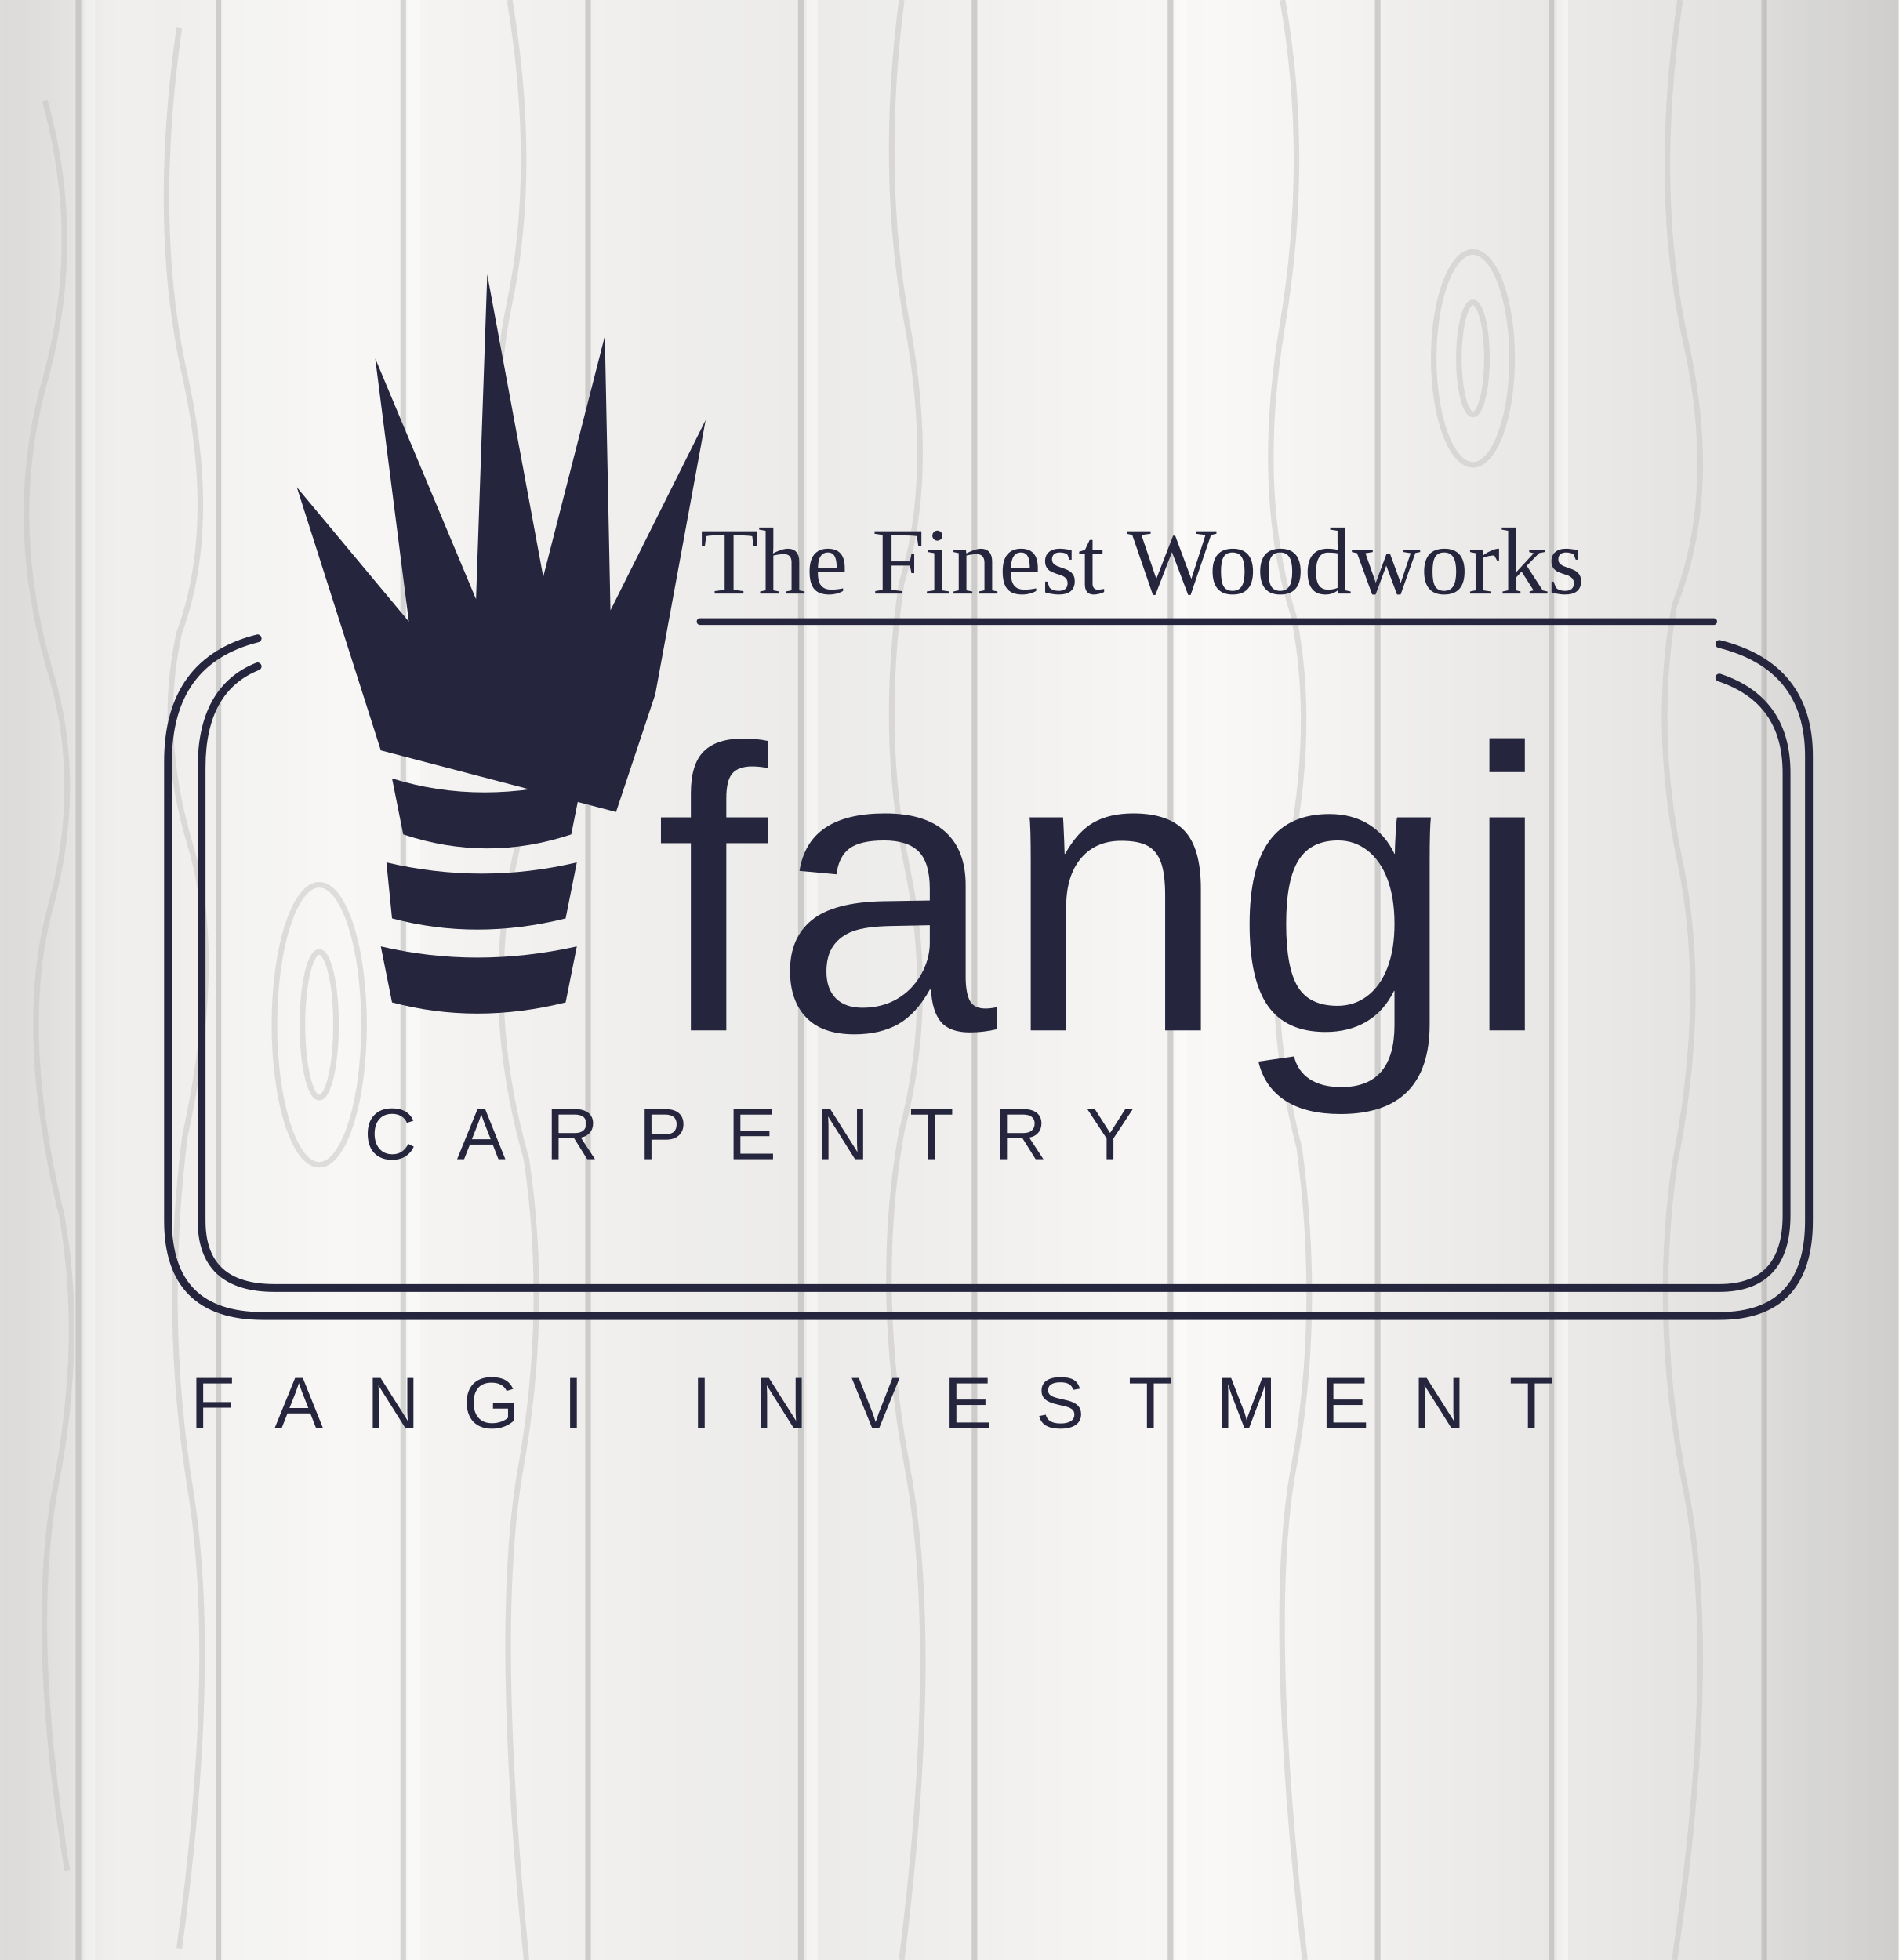
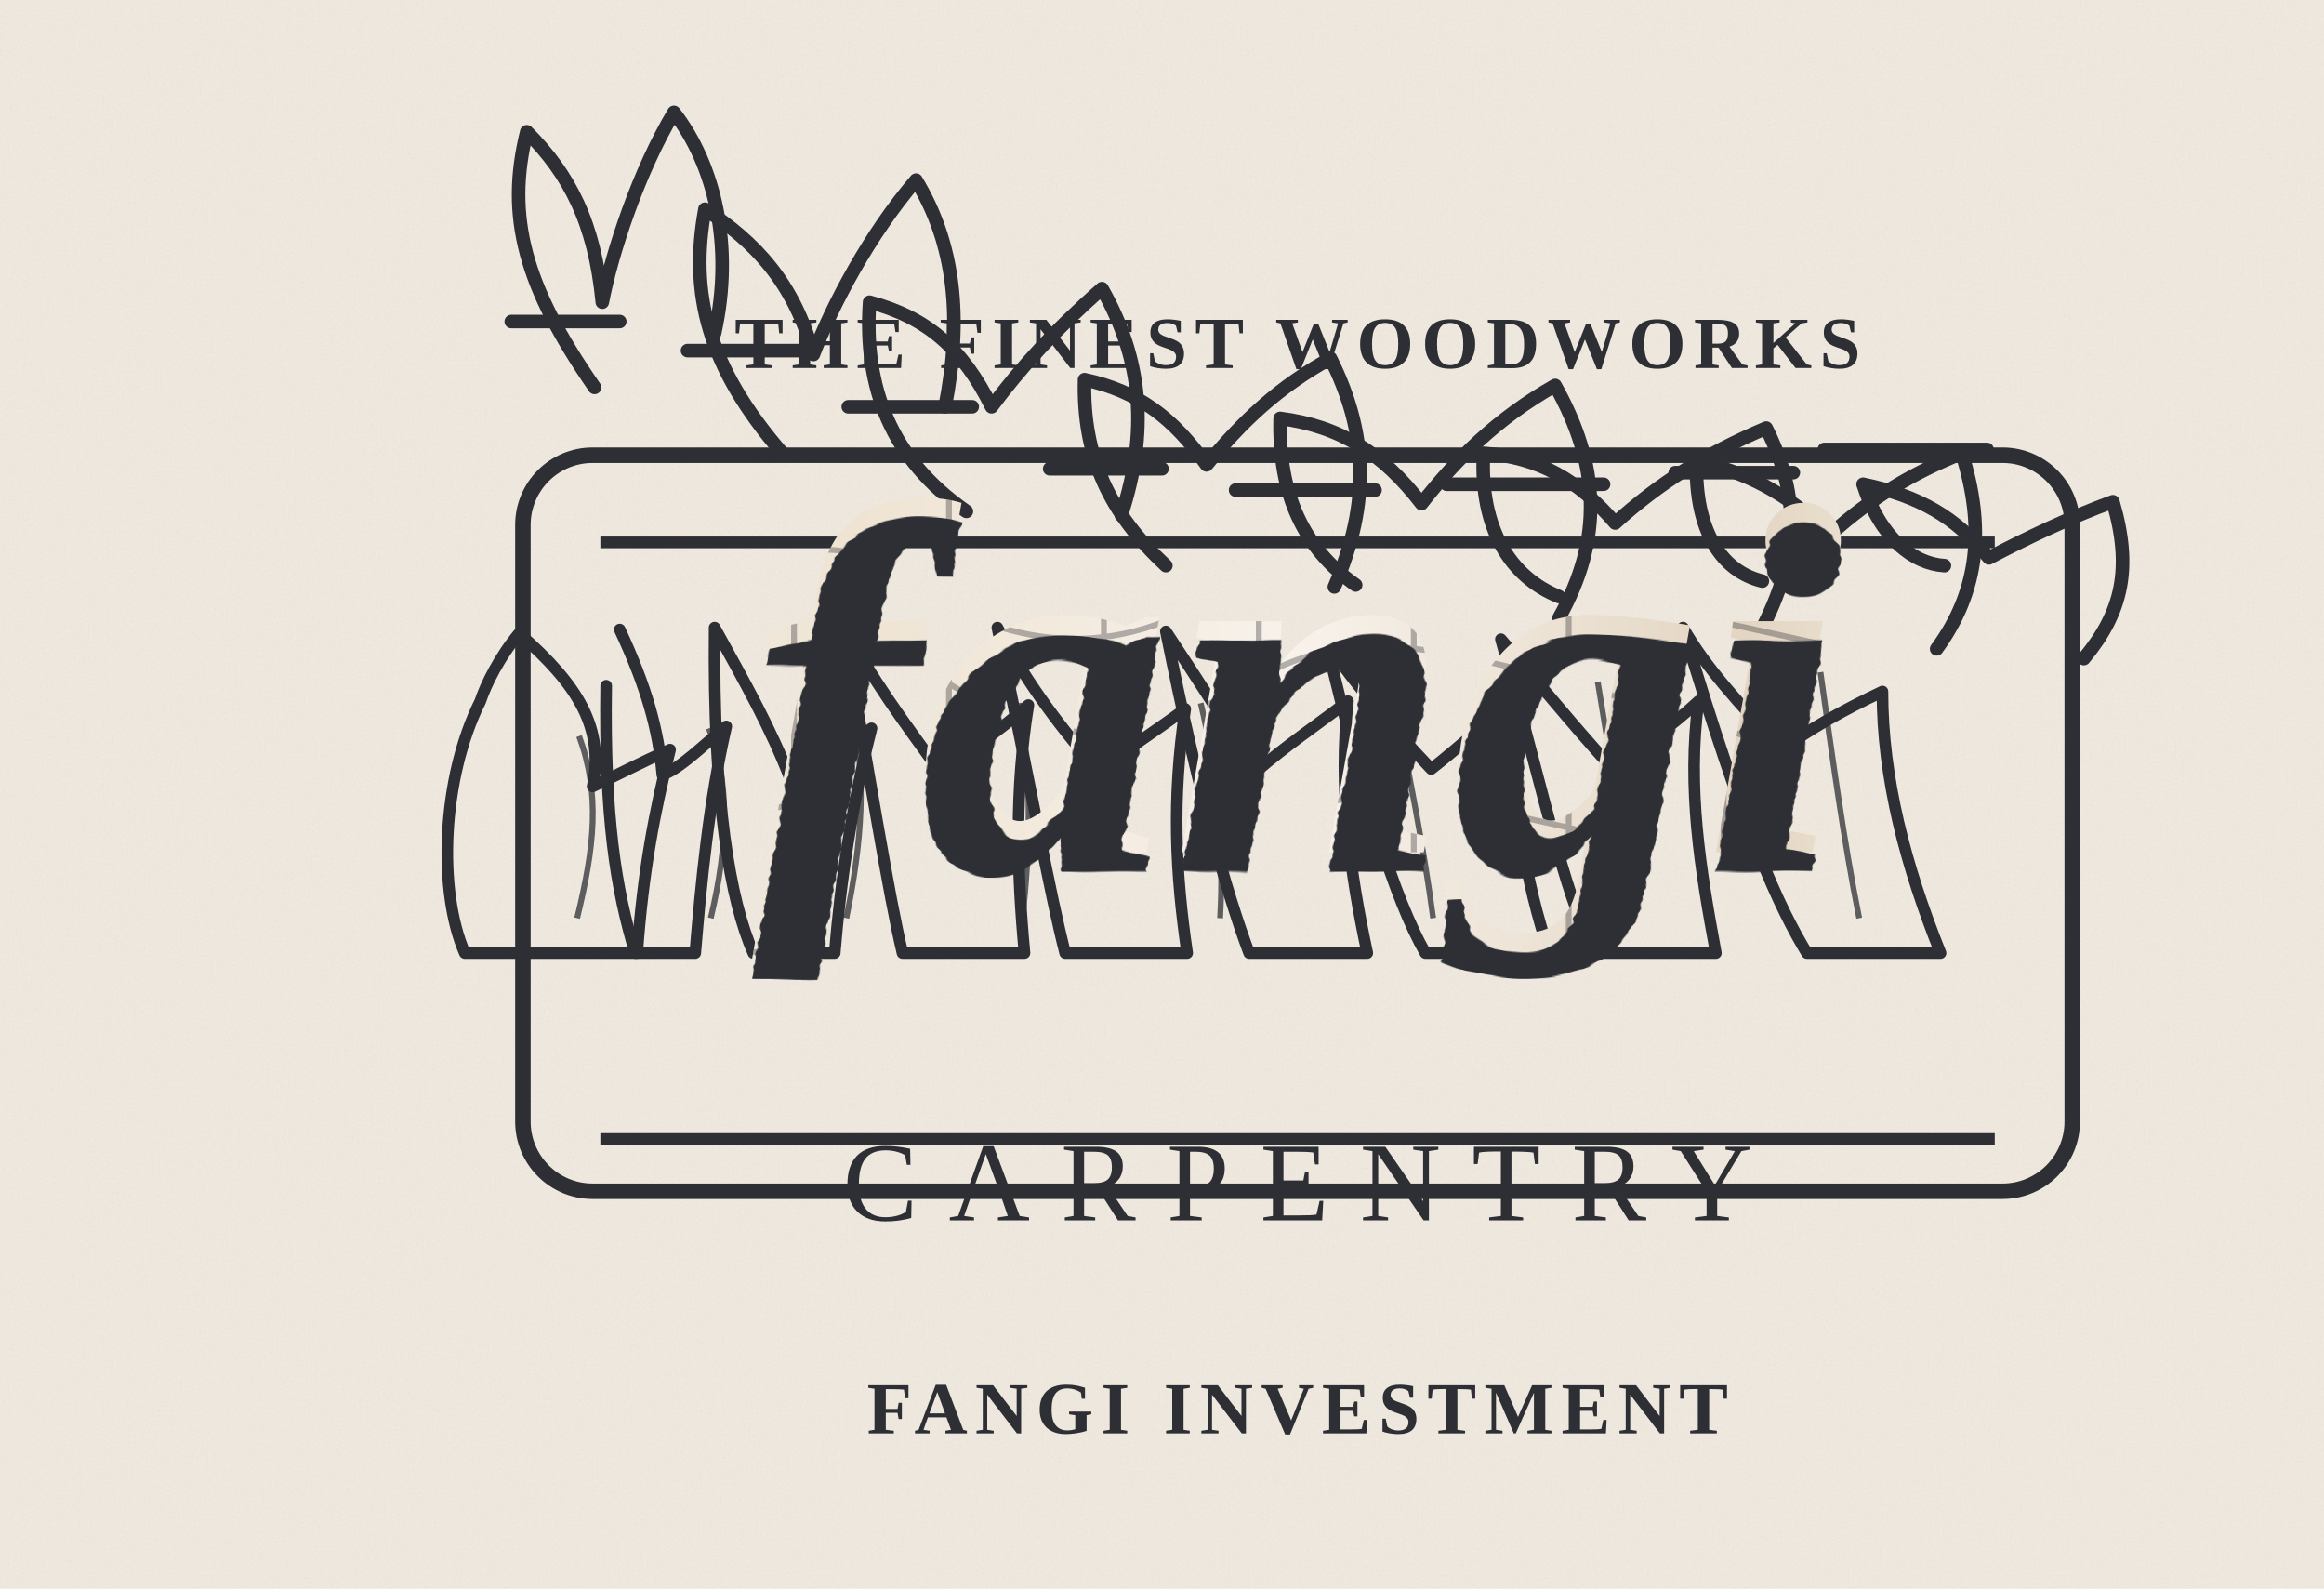
- <svg xmlns="http://www.w3.org/2000/svg" viewBox="0 0 339 350" role="img" aria-labelledby="title desc">
+ <svg xmlns="http://www.w3.org/2000/svg" width="1200" height="820" viewBox="0 0 1200 820" role="img" aria-labelledby="title desc">
  <defs>
-     <linearGradient id="wood" x1="0" x2="1" y1="0" y2="0">
-       <stop offset="0" stop-color="#e6e5e3" />
-       <stop offset=".18" stop-color="#f6f5f3" />
-       <stop offset=".42" stop-color="#e9e8e6" />
-       <stop offset=".64" stop-color="#f8f7f5" />
-       <stop offset=".83" stop-color="#e8e7e5" />
-       <stop offset="1" stop-color="#d9d8d6" />
+     <filter id="paper-grain" x="-10%" y="-10%" width="120%" height="120%">
+       <feTurbulence type="fractalNoise" baseFrequency="0.8" numOctaves="2" seed="6" />
+       <feColorMatrix type="saturate" values="0" />
+       <feComponentTransfer>
+         <feFuncA type="table" tableValues="0 0.09" />
+       </feComponentTransfer>
+     </filter>
+     <linearGradient id="wood-fill" x1="0" y1="0" x2="1" y2="0">
+       <stop offset="0%" stop-color="#f5efe8" />
+       <stop offset="20%" stop-color="#efe4d3" />
+       <stop offset="50%" stop-color="#f8f2eb" />
+       <stop offset="80%" stop-color="#e3d5c2" />
+       <stop offset="100%" stop-color="#f6efe6" />
    </linearGradient>
-     <linearGradient id="plank" x1="0" x2="1">
-       <stop stop-color="#000" stop-opacity=".09" />
-       <stop offset=".06" stop-color="#fff" stop-opacity=".22" />
-       <stop offset=".5" stop-color="#fff" stop-opacity="0" />
-       <stop offset=".93" stop-color="#000" stop-opacity=".04" />
-       <stop offset="1" stop-color="#000" stop-opacity=".11" />
+     <linearGradient id="wood-stroke" x1="0" y1="0" x2="1" y2="1">
+       <stop offset="0%" stop-color="#3a342f" />
+       <stop offset="100%" stop-color="#201d1a" />
    </linearGradient>
+     <clipPath id="fangi-clip">
+       <text x="600" y="420" text-anchor="middle" font-family="Georgia, 'Times New Roman', serif" font-size="260" font-weight="700" font-style="italic">fangi</text>
+     </clipPath>
+     <filter id="wood-grain" x="-10%" y="-10%" width="120%" height="120%">
+       <feTurbulence type="fractalNoise" baseFrequency="0.025 0.2" numOctaves="2" seed="12" />
+       <feDisplacementMap in="SourceGraphic" scale="3" xChannelSelector="R" yChannelSelector="G" />
+     </filter>
  </defs>
-   <rect width="339" height="350" fill="url(#wood)" />
-   <g opacity=".55" stroke="#aaa9a7" stroke-width="1">
-     <path d="M14 0v350M39 0v350M72 0v350M105 0v350M143 0v350M174 0v350M209 0v350M246 0v350M277 0v350M315 0v350" />
-     <path d="M16 0v350M74 0v350M145 0v350M211 0v350M279 0v350" stroke="#fff" stroke-width="2" opacity=".8" />
-   </g>
-   <g fill="url(#plank)" opacity=".62">
-     <path d="M0 0h28v350H0zM40 0h34v350H40zM106 0h39v350h-39zM175 0h36v350h-36zM247 0h32v350h-32zM315 0h24v350h-24z" />
-   </g>
-   <g fill="none" stroke="#c2c0bd" opacity=".52" stroke-width="1">
-     <path d="M8 18q7 25 0 50t1 52q6 20 0 42t2 55q4 22-1 48t2 69M32 5q-5 35 1 62t-1 46q-4 18 2 38t-1 52q-4 32 1 63t-2 82M91 0q5 30 0 54t2 49q5 24-1 50t2 54q4 27-1 55t1 88M161 0q-4 31 1 58t-1 46q-4 27 1 51t-1 47q-5 28 1 60t-1 88M229 0q5 28 0 58t2 52q4 20-1 44t2 51q4 30-1 57t2 88M300 0q-5 34 1 61t-2 47q-4 22 1 46t-1 54q-4 28 2 58t-2 84" />
-     <ellipse cx="57" cy="183" rx="8" ry="25" />
-     <ellipse cx="57" cy="183" rx="3" ry="13" />
-     <ellipse cx="263" cy="64" rx="7" ry="19" />
-     <ellipse cx="263" cy="64" rx="2.5" ry="10" />
-   </g>
-   <rect width="339" height="350" fill="#fff" opacity=".08" />
-   <g fill="#25263e" stroke="#25263e" stroke-linejoin="round" stroke-linecap="round">
-     <text x="125" y="106" font-family="Georgia, 'Times New Roman', serif" font-size="17" font-weight="400" stroke="none">The Finest Woodworks</text>
-     <path d="M125 111h181" fill="none" stroke-width="1.2" />
-     <path d="M68 134l-15-47 20 24-6-47 18 43 2-58 10 54 11-43 1 49 17-34-9 49-7 21z" stroke="none" />
-     <path d="M70 139q16 5 34 0l-2 10q-15 5-30 0zM69 154q17 4 34 0l-2 10q-16 4-31 0zM68 169q17 4 35 0l-2 10q-16 4-31 0z" stroke="none" />
-     <path d="M46 114q-16 4-16 22v82q0 17 17 17h260q16 0 16-17v-83q0-16-16-20M46 119q-10 4-10 18v81q0 12 13 12h258q12 0 12-13v-79q0-13-12-17" fill="none" stroke-width="1.4" />
-     <text x="117" y="184" font-family="Arial, Helvetica, sans-serif" font-size="72" font-weight="300" letter-spacing="1" stroke="none">fangi</text>
-     <text x="65" y="207" font-family="Arial, Helvetica, sans-serif" font-size="13" letter-spacing="7.2" stroke="none">CARPENTRY</text>
-     <text x="34" y="255" font-family="Arial, Helvetica, sans-serif" font-size="13" letter-spacing="7.8" stroke="none">FANGI INVESTMENT</text>
+   <rect width="1200" height="820" fill="#efe9df" />
+   <rect width="1200" height="820" filter="url(#paper-grain)" opacity="0.9" />
+   <g transform="translate(70,20)">
+     <g transform="translate(80,0)">
+       <g stroke="#2d2f34" stroke-width="7" stroke-linecap="round" stroke-linejoin="round" fill="none">
+         <path d="M157 180 C121 128, 111 92, 122 48 C144 70, 157 95, 161 136 C166 110, 180 68, 198 38 C219 65, 229 107, 219 152" />
+         <path d="M254 214 C215 169, 206 131, 214 88 C240 105, 260 126, 270 163 C280 137, 299 101, 323 73 C343 106, 347 144, 338 190" />
+         <path d="M349 244 C310 217, 296 180, 299 136 C329 144, 347 160, 362 190 C377 170, 394 151, 419 129 C440 166, 443 203, 429 246" />
+         <path d="M452 272 C423 245, 409 216, 410 176 C438 182, 456 196, 473 220 C492 197, 510 180, 537 165 C556 203, 558 239, 539 283" />
+         <path d="M550 282 C523 263, 510 235, 511 196 C542 200, 564 214, 584 240 C602 217, 623 196, 653 179 C676 220, 678 258, 655 299" />
+         <path d="M655 288 C630 278, 614 253, 616 214 C645 216, 665 228, 684 250 C706 230, 731 214, 762 201 C780 237, 779 268, 759 306" />
+         <path d="M760 280 C739 275, 725 254, 726 218 C752 224, 772 234, 795 256 C816 237, 838 224, 863 214 C875 252, 872 285, 850 315" />
+         <path d="M854 272 C838 271, 821 258, 812 230 C841 236, 860 247, 877 268 C896 258, 919 247, 941 239 C951 273, 946 296, 926 320" />
+       </g>
+       <g fill="none" stroke="#2d2f34" stroke-width="7" stroke-linecap="round">
+         <path d="M114 146 L170 146" />
+         <path d="M205 161 L268 161" />
+         <path d="M288 190 L352 190" />
+         <path d="M392 222 L450 222" />
+         <path d="M488 233 L560 233" />
+         <path d="M597 230 L678 230" />
+         <path d="M715 224 L776 224" />
+         <path d="M792 212 L876 212" />
+       </g>
+       <g fill="none" stroke="#2d2f34" stroke-width="6" stroke-linecap="round" stroke-linejoin="round">
+         <path d="M118 307 C149 334, 162 356, 156 386 C167 381, 182 373, 196 367 C188 399, 182 430, 179 472 L90 472 C76 440, 78 382, 98 342 C101 333, 108 319, 118 307Z" />
+         <path d="M170 305 C184 335, 190 357, 192 380 C201 377, 214 364, 225 355 C216 394, 212 436, 209 472 L178 472 C168 439, 162 402, 163 334" />
+         <path d="M219 304 C235 333, 248 356, 258 382 C270 377, 285 367, 300 356 C290 395, 284 435, 281 472 L239 472 C227 445, 218 394, 219 304Z" />
+         <path d="M285 302 C301 332, 317 353, 335 378 C350 368, 364 359, 381 344 C374 387, 375 429, 379 472 L316 472 C309 443, 299 380, 285 302Z" />
+         <path d="M365 304 C381 334, 398 356, 418 379 C432 366, 446 358, 462 346 C455 393, 457 431, 463 472 L400 472 C392 441, 383 390, 365 304Z" />
+         <path d="M452 306 C470 333, 483 354, 499 378 C514 365, 529 355, 546 342 C541 387, 547 430, 556 472 L495 472 C483 440, 469 390, 452 306Z" />
+         <path d="M535 312 C552 336, 569 356, 589 377 C602 367, 617 353, 634 340 C629 391, 638 436, 650 472 L586 472 C570 444, 554 392, 535 312Z" />
+         <path d="M625 310 C645 333, 661 353, 681 375 C696 367, 712 356, 727 342 C721 387, 728 429, 736 472 L675 472 C660 452, 649 396, 625 310Z" />
+         <path d="M719 304 C731 325, 748 343, 770 367 C785 356, 801 347, 822 337 C822 382, 834 427, 852 472 L783 472 C769 449, 751 411, 719 304Z" />
+       </g>
+       <g stroke="#2d2f34" stroke-width="3" fill="none" opacity="0.75">
+         <path d="M149 360 C160 390, 157 417, 148 454" />
+         <path d="M216 356 C227 384, 226 416, 217 454" />
+         <path d="M289 344 C298 380, 295 415, 287 454" />
+         <path d="M376 343 C383 380, 382 417, 378 454" />
+         <path d="M470 343 C479 381, 482 420, 480 454" />
+         <path d="M570 341 C577 377, 585 416, 590 454" />
+         <path d="M675 332 C682 374, 689 418, 693 454" />
+         <path d="M790 327 C796 370, 802 414, 810 454" />
+       </g>
+     </g>
+     <g>
+       <text x="600" y="170" text-anchor="middle" fill="#2d2f34" font-family="Georgia, 'Times New Roman', serif" font-size="38" font-weight="700" letter-spacing="4">THE FINEST WOODWORKS</text>
+       <rect x="200" y="215" width="800" height="380" rx="36" fill="none" stroke="#2d2f34" stroke-width="8" />
+       <path d="M240 260 H960" stroke="#2d2f34" stroke-width="6" />
+       <path d="M240 568 H960" stroke="#2d2f34" stroke-width="6" />
+       <g clip-path="url(#fangi-clip)">
+         <rect x="220" y="210" width="760" height="350" fill="url(#wood-fill)" />
+         <g stroke="#2d2f34" stroke-width="3" opacity="0.35">
+           <path d="M260 220 L260 540" />
+           <path d="M340 220 L340 540" />
+           <path d="M420 220 L420 540" />
+           <path d="M500 220 L500 540" />
+           <path d="M580 220 L580 540" />
+           <path d="M660 220 L660 540" />
+           <path d="M740 220 L740 540" />
+           <path d="M820 220 L820 540" />
+           <path d="M900 220 L900 540" />
+           <path d="M250 255 C315 300, 342 240, 392 276 S500 325, 560 286 S670 270, 905 320" fill="none" />
+           <path d="M250 318 C325 352, 360 296, 415 330 S510 370, 574 333 S677 312, 905 383" fill="none" />
+           <path d="M250 385 C325 420, 370 370, 430 405 S512 445, 574 410 S678 392, 905 448" fill="none" />
+           <path d="M250 458 C325 490, 368 450, 430 486 S522 526, 583 488 S675 468, 905 515" fill="none" />
+         </g>
+       </g>
+       <text x="600" y="430" text-anchor="middle" fill="#2d2f34" font-family="Georgia, 'Times New Roman', serif" font-size="260" font-weight="700" font-style="italic" filter="url(#wood-grain)">fangi</text>
+       <text x="600" y="610" text-anchor="middle" fill="#2d2f34" font-family="Georgia, 'Times New Roman', serif" font-size="58" font-weight="500" letter-spacing="16">CARPENTRY</text>
+     </g>
+     <text x="600" y="720" text-anchor="middle" fill="#2d2f34" font-family="Georgia, 'Times New Roman', serif" font-size="38" font-weight="700" letter-spacing="4">FANGI INVESTMENT</text>
  </g>
</svg>
